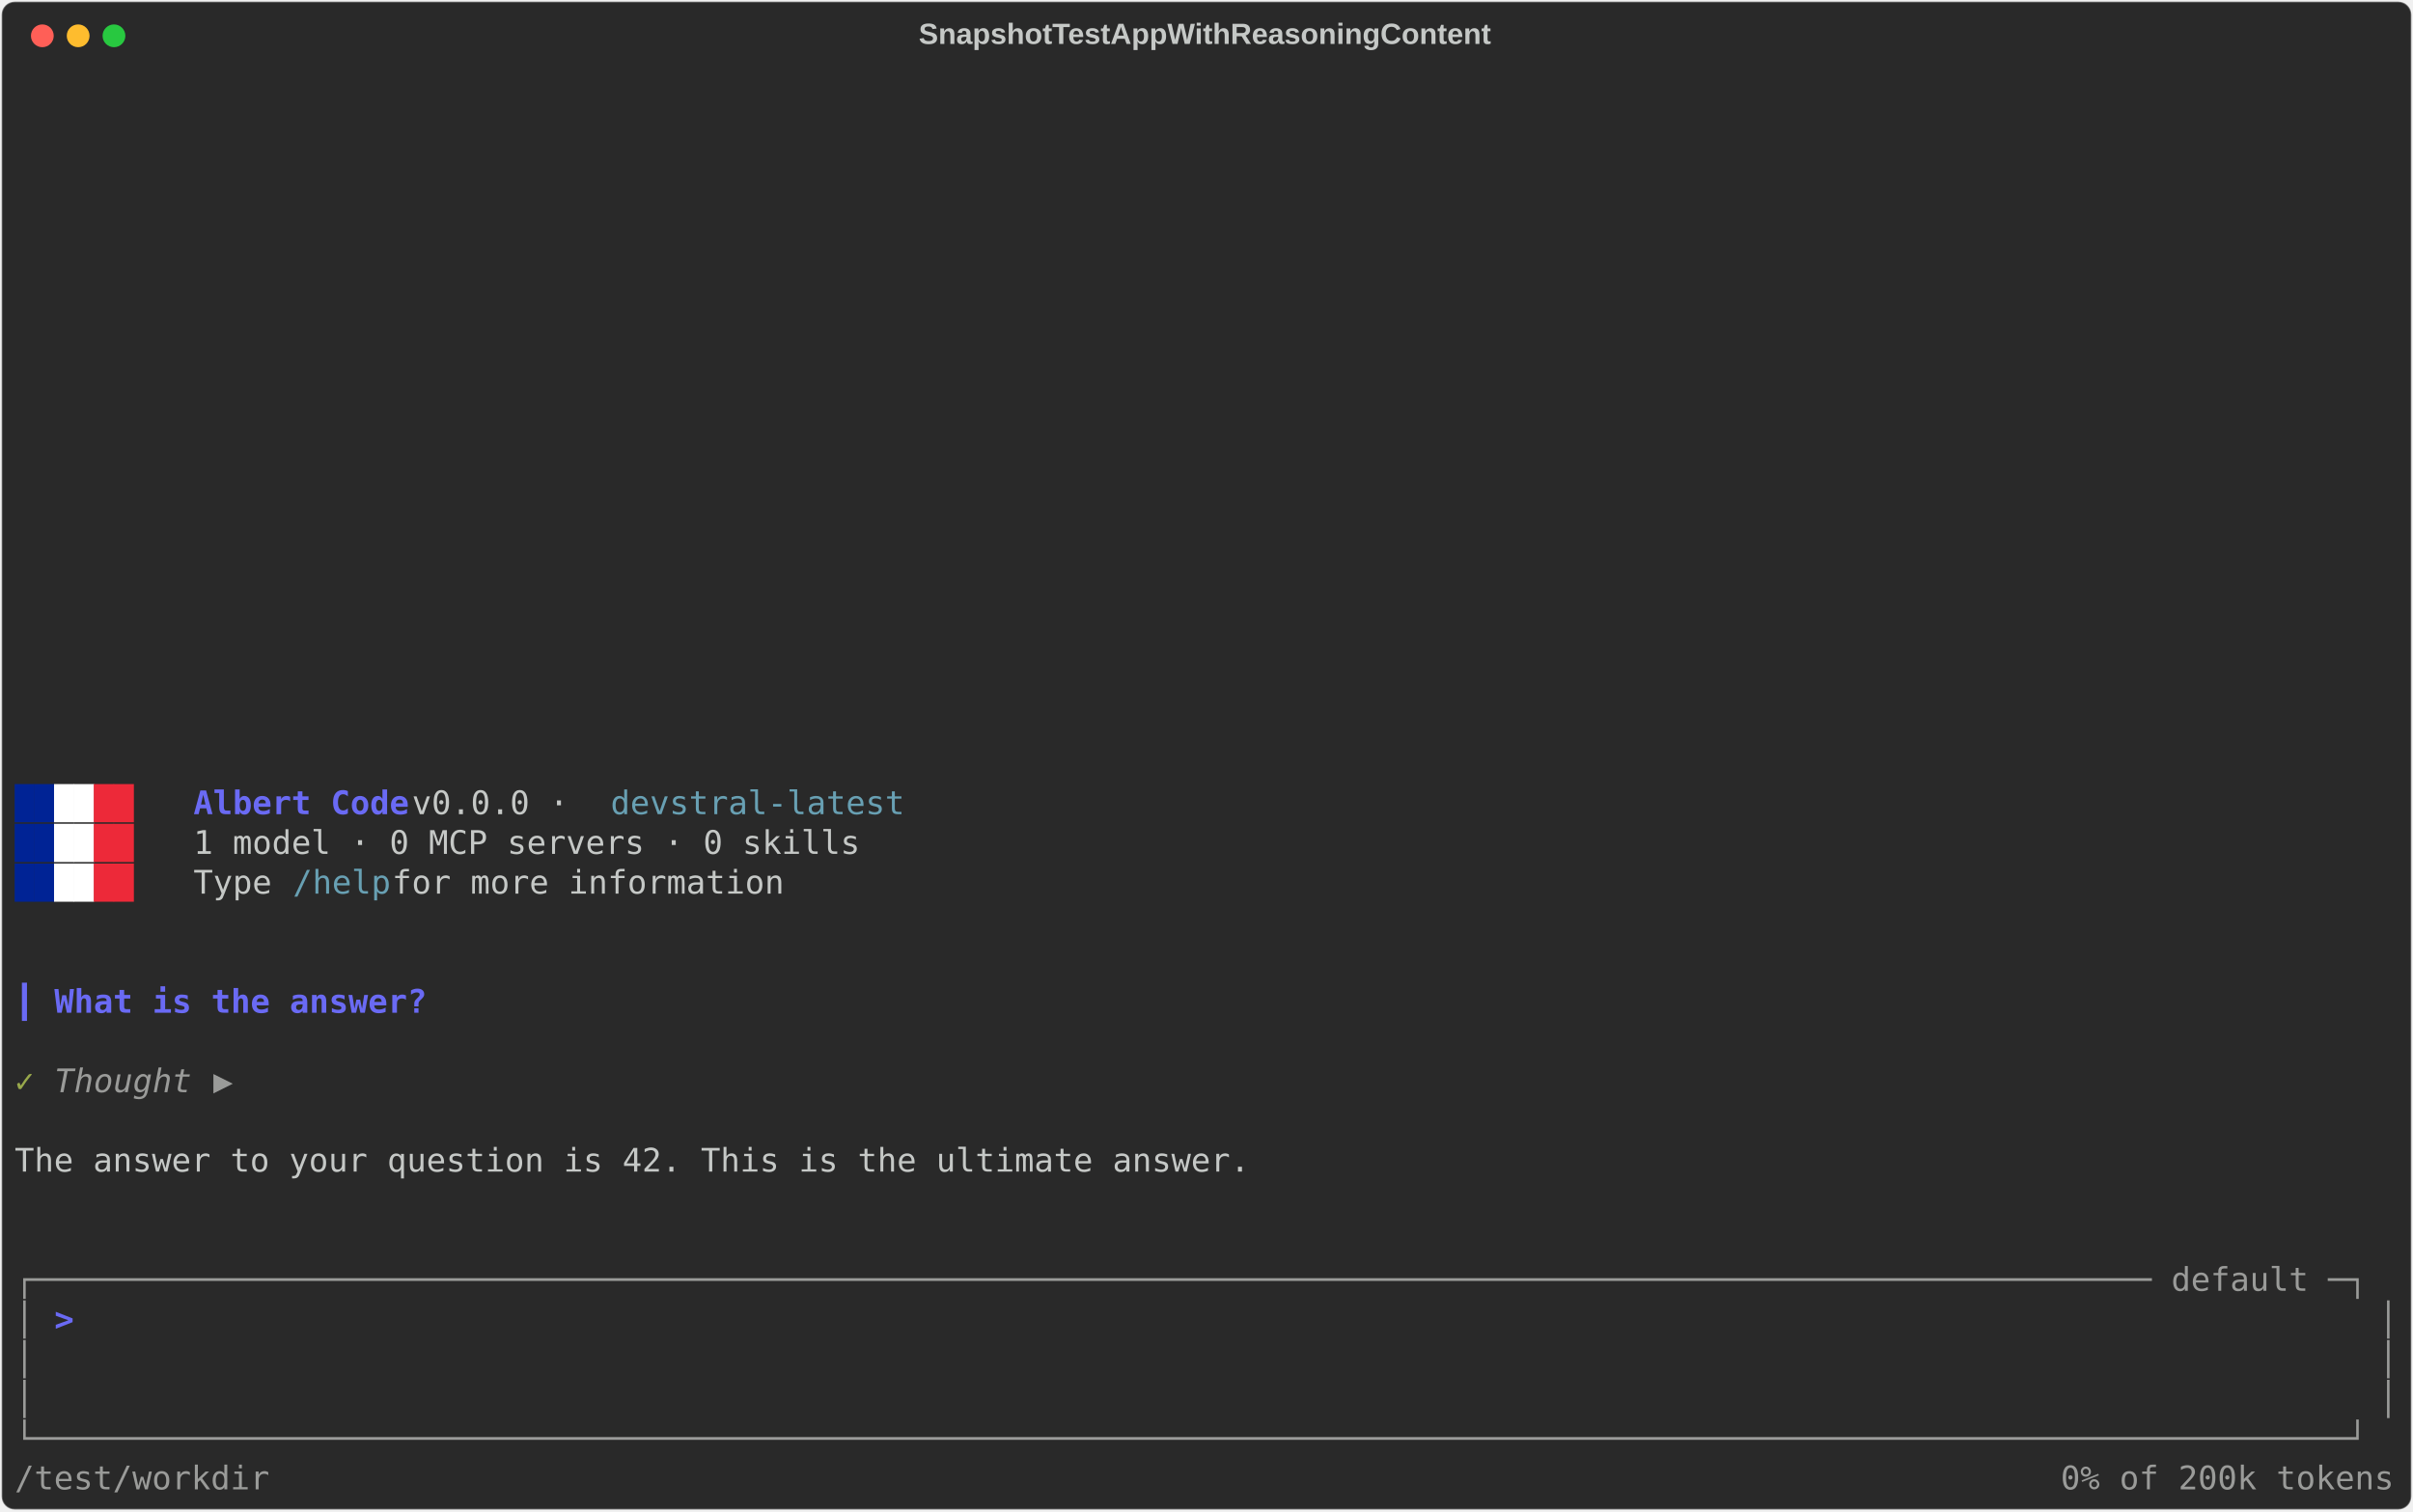
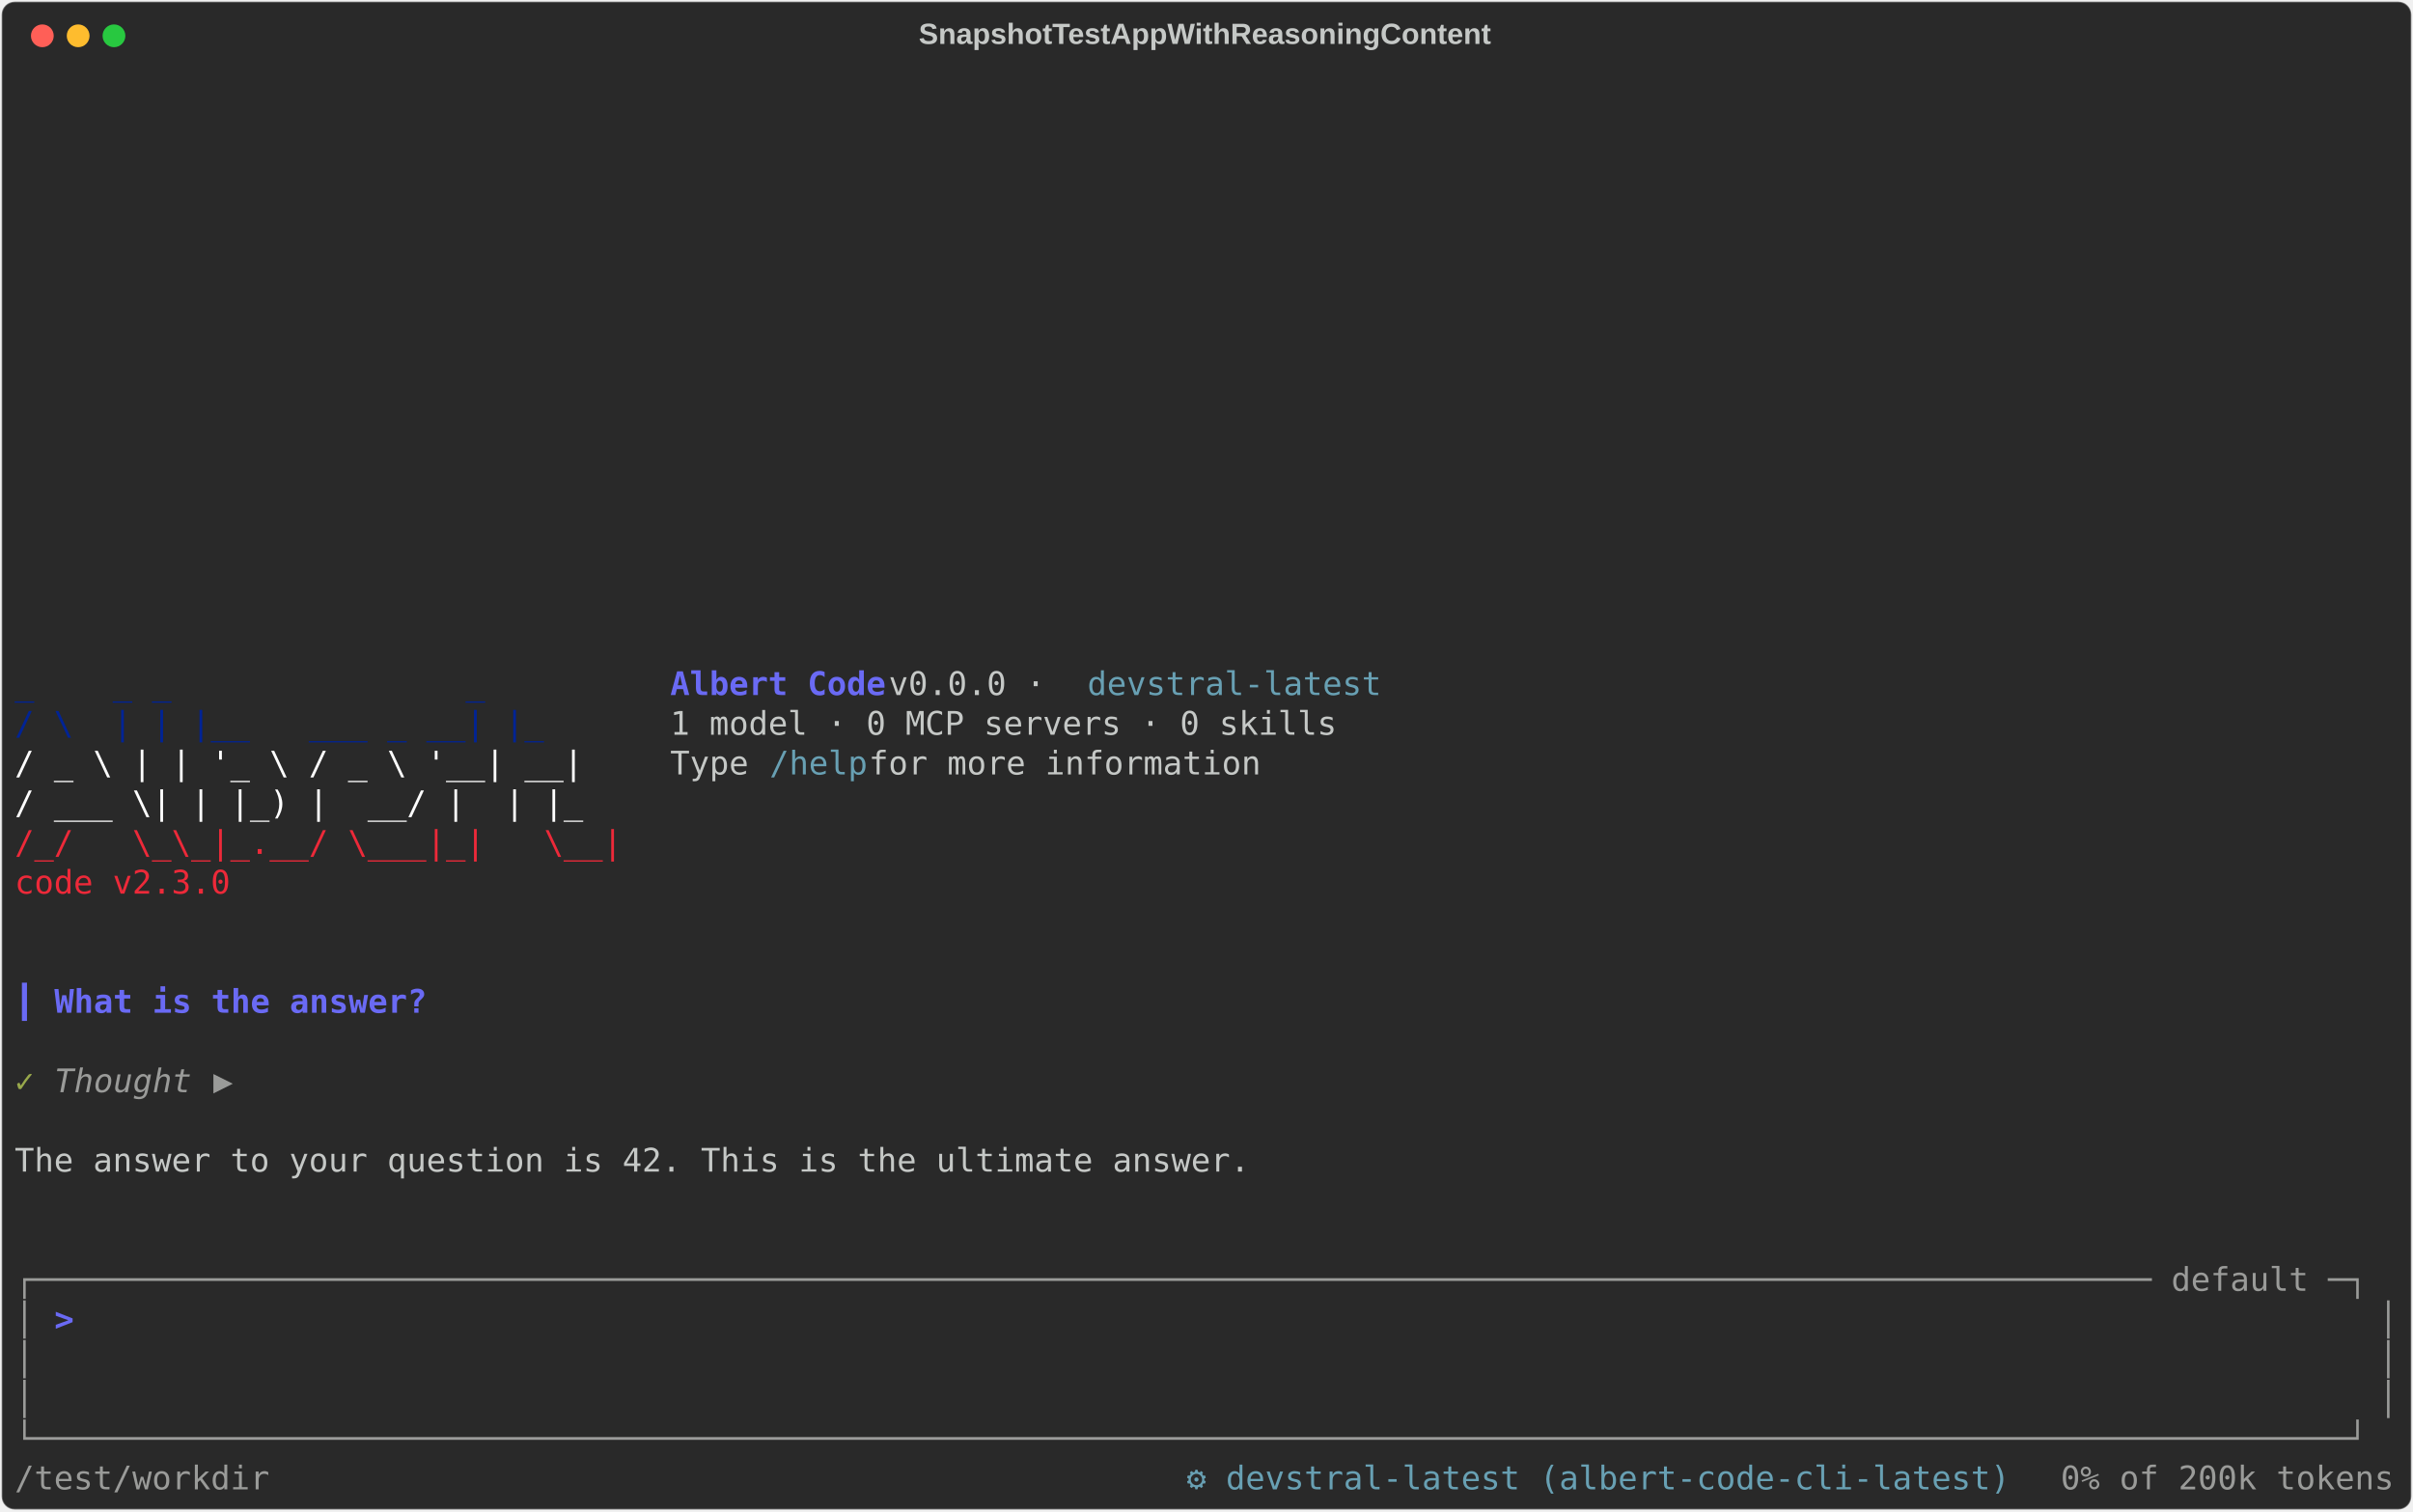
<svg xmlns="http://www.w3.org/2000/svg" class="rich-terminal" viewBox="0 0 1482 928.4">
  <style>

    @font-face {
        font-family: "Fira Code";
        src: local("FiraCode-Regular"),
                url("https://cdnjs.cloudflare.com/ajax/libs/firacode/6.2.0/woff2/FiraCode-Regular.woff2") format("woff2"),
                url("https://cdnjs.cloudflare.com/ajax/libs/firacode/6.2.0/woff/FiraCode-Regular.woff") format("woff");
        font-style: normal;
        font-weight: 400;
    }
    @font-face {
        font-family: "Fira Code";
        src: local("FiraCode-Bold"),
                url("https://cdnjs.cloudflare.com/ajax/libs/firacode/6.2.0/woff2/FiraCode-Bold.woff2") format("woff2"),
                url("https://cdnjs.cloudflare.com/ajax/libs/firacode/6.2.0/woff/FiraCode-Bold.woff") format("woff");
        font-style: bold;
        font-weight: 700;
    }

    .terminal-matrix {
        font-family: Fira Code, monospace;
        font-size: 20px;
        line-height: 24.4px;
        font-variant-east-asian: full-width;
    }

    .terminal-title {
        font-size: 18px;
        font-weight: bold;
        font-family: arial;
    }

    .terminal-r1 { fill: #c5c8c6 }
.terminal-r2 { fill: #002395 }
- .terminal-r3 { fill: #ffffff }
- .terminal-r4 { fill: #ed2939 }
- .terminal-r5 { fill: #6a6af4;font-weight: bold }
- .terminal-r6 { fill: #68a0b3 }
+ .terminal-r3 { fill: #6a6af4;font-weight: bold }
+ .terminal-r4 { fill: #68a0b3 }
+ .terminal-r5 { fill: #ffffff }
+ .terminal-r6 { fill: #ed2939 }
.terminal-r7 { fill: #6a6af4 }
.terminal-r8 { fill: #98a84b }
.terminal-r9 { fill: #9a9b99;font-style: italic; }
.terminal-r10 { fill: #9a9b99 }
    </style>
  <defs>
    <clipPath id="terminal-clip-terminal">
      <rect x="0" y="0" width="1463.0" height="877.4" />
    </clipPath>
    <clipPath id="terminal-line-0">
      <rect x="0" y="1.5" width="1464" height="24.65" />
    </clipPath>
    <clipPath id="terminal-line-1">
      <rect x="0" y="25.9" width="1464" height="24.65" />
    </clipPath>
    <clipPath id="terminal-line-2">
      <rect x="0" y="50.3" width="1464" height="24.65" />
    </clipPath>
    <clipPath id="terminal-line-3">
      <rect x="0" y="74.7" width="1464" height="24.65" />
    </clipPath>
    <clipPath id="terminal-line-4">
      <rect x="0" y="99.1" width="1464" height="24.65" />
    </clipPath>
    <clipPath id="terminal-line-5">
      <rect x="0" y="123.5" width="1464" height="24.65" />
    </clipPath>
    <clipPath id="terminal-line-6">
      <rect x="0" y="147.9" width="1464" height="24.65" />
    </clipPath>
    <clipPath id="terminal-line-7">
      <rect x="0" y="172.3" width="1464" height="24.65" />
    </clipPath>
    <clipPath id="terminal-line-8">
      <rect x="0" y="196.7" width="1464" height="24.65" />
    </clipPath>
    <clipPath id="terminal-line-9">
      <rect x="0" y="221.1" width="1464" height="24.65" />
    </clipPath>
    <clipPath id="terminal-line-10">
      <rect x="0" y="245.5" width="1464" height="24.65" />
    </clipPath>
    <clipPath id="terminal-line-11">
      <rect x="0" y="269.9" width="1464" height="24.65" />
    </clipPath>
    <clipPath id="terminal-line-12">
      <rect x="0" y="294.3" width="1464" height="24.65" />
    </clipPath>
    <clipPath id="terminal-line-13">
      <rect x="0" y="318.7" width="1464" height="24.65" />
    </clipPath>
    <clipPath id="terminal-line-14">
      <rect x="0" y="343.1" width="1464" height="24.65" />
    </clipPath>
    <clipPath id="terminal-line-15">
      <rect x="0" y="367.5" width="1464" height="24.65" />
    </clipPath>
    <clipPath id="terminal-line-16">
      <rect x="0" y="391.9" width="1464" height="24.65" />
    </clipPath>
    <clipPath id="terminal-line-17">
      <rect x="0" y="416.3" width="1464" height="24.65" />
    </clipPath>
    <clipPath id="terminal-line-18">
      <rect x="0" y="440.7" width="1464" height="24.65" />
    </clipPath>
    <clipPath id="terminal-line-19">
      <rect x="0" y="465.1" width="1464" height="24.65" />
    </clipPath>
    <clipPath id="terminal-line-20">
      <rect x="0" y="489.5" width="1464" height="24.65" />
    </clipPath>
    <clipPath id="terminal-line-21">
      <rect x="0" y="513.9" width="1464" height="24.65" />
    </clipPath>
    <clipPath id="terminal-line-22">
      <rect x="0" y="538.3" width="1464" height="24.65" />
    </clipPath>
    <clipPath id="terminal-line-23">
      <rect x="0" y="562.7" width="1464" height="24.65" />
    </clipPath>
    <clipPath id="terminal-line-24">
      <rect x="0" y="587.1" width="1464" height="24.65" />
    </clipPath>
    <clipPath id="terminal-line-25">
      <rect x="0" y="611.5" width="1464" height="24.65" />
    </clipPath>
    <clipPath id="terminal-line-26">
      <rect x="0" y="635.9" width="1464" height="24.65" />
    </clipPath>
    <clipPath id="terminal-line-27">
      <rect x="0" y="660.3" width="1464" height="24.65" />
    </clipPath>
    <clipPath id="terminal-line-28">
      <rect x="0" y="684.7" width="1464" height="24.65" />
    </clipPath>
    <clipPath id="terminal-line-29">
      <rect x="0" y="709.1" width="1464" height="24.65" />
    </clipPath>
    <clipPath id="terminal-line-30">
      <rect x="0" y="733.5" width="1464" height="24.65" />
    </clipPath>
    <clipPath id="terminal-line-31">
      <rect x="0" y="757.9" width="1464" height="24.65" />
    </clipPath>
    <clipPath id="terminal-line-32">
      <rect x="0" y="782.3" width="1464" height="24.65" />
    </clipPath>
    <clipPath id="terminal-line-33">
      <rect x="0" y="806.7" width="1464" height="24.65" />
    </clipPath>
    <clipPath id="terminal-line-34">
      <rect x="0" y="831.1" width="1464" height="24.65" />
    </clipPath>
  </defs>
  <rect fill="#292929" stroke="rgba(255,255,255,0.35)" stroke-width="1" x="1" y="1" width="1480" height="926.4" rx="8" />
  <text class="terminal-title" fill="#c5c8c6" text-anchor="middle" x="740" y="27">SnapshotTestAppWithReasoningContent</text>
  <g transform="translate(26,22)">
    <circle cx="0" cy="0" r="7" fill="#ff5f57" />
    <circle cx="22" cy="0" r="7" fill="#febc2e" />
    <circle cx="44" cy="0" r="7" fill="#28c840" />
  </g>
  <g transform="translate(9, 41)" clip-path="url(#terminal-clip-terminal)">
    <g class="terminal-matrix">
      <text class="terminal-r1" x="1464" y="20" textLength="12.2" clip-path="url(#terminal-line-0)">
</text>
      <text class="terminal-r1" x="1464" y="44.4" textLength="12.2" clip-path="url(#terminal-line-1)">
</text>
      <text class="terminal-r1" x="1464" y="68.8" textLength="12.2" clip-path="url(#terminal-line-2)">
</text>
      <text class="terminal-r1" x="1464" y="93.2" textLength="12.2" clip-path="url(#terminal-line-3)">
</text>
      <text class="terminal-r1" x="1464" y="117.6" textLength="12.2" clip-path="url(#terminal-line-4)">
</text>
      <text class="terminal-r1" x="1464" y="142" textLength="12.2" clip-path="url(#terminal-line-5)">
</text>
      <text class="terminal-r1" x="1464" y="166.4" textLength="12.2" clip-path="url(#terminal-line-6)">
</text>
      <text class="terminal-r1" x="1464" y="190.8" textLength="12.2" clip-path="url(#terminal-line-7)">
</text>
      <text class="terminal-r1" x="1464" y="215.2" textLength="12.2" clip-path="url(#terminal-line-8)">
</text>
      <text class="terminal-r1" x="1464" y="239.6" textLength="12.2" clip-path="url(#terminal-line-9)">
</text>
      <text class="terminal-r1" x="1464" y="264" textLength="12.2" clip-path="url(#terminal-line-10)">
</text>
      <text class="terminal-r1" x="1464" y="288.4" textLength="12.2" clip-path="url(#terminal-line-11)">
</text>
      <text class="terminal-r1" x="1464" y="312.8" textLength="12.2" clip-path="url(#terminal-line-12)">
</text>
      <text class="terminal-r1" x="1464" y="337.2" textLength="12.2" clip-path="url(#terminal-line-13)">
</text>
      <text class="terminal-r1" x="1464" y="361.6" textLength="12.2" clip-path="url(#terminal-line-14)">
</text>
+       <text class="terminal-r2" x="0" y="386" textLength="378.2" clip-path="url(#terminal-line-15)">    _    _ _               _   </text>
+       <text class="terminal-r3" x="402.6" y="386" textLength="134.2" clip-path="url(#terminal-line-15)">Albert Code</text>
+       <text class="terminal-r1" x="536.8" y="386" textLength="122" clip-path="url(#terminal-line-15)"> v0.0.0 · </text>
+       <text class="terminal-r4" x="658.8" y="386" textLength="183" clip-path="url(#terminal-line-15)">devstral-latest</text>
      <text class="terminal-r1" x="1464" y="386" textLength="12.2" clip-path="url(#terminal-line-15)">
</text>
+       <text class="terminal-r2" x="0" y="410.4" textLength="378.2" clip-path="url(#terminal-line-16)">   / \  | | |__   ___ _ __| |_ </text>
+       <text class="terminal-r1" x="402.6" y="410.4" textLength="414.8" clip-path="url(#terminal-line-16)">1 model · 0 MCP servers · 0 skills</text>
      <text class="terminal-r1" x="1464" y="410.4" textLength="12.2" clip-path="url(#terminal-line-16)">
</text>
+       <text class="terminal-r5" x="0" y="434.8" textLength="378.2" clip-path="url(#terminal-line-17)">  / _ \ | | '_ \ / _ \ '__| __|</text>
+       <text class="terminal-r1" x="402.6" y="434.8" textLength="61" clip-path="url(#terminal-line-17)">Type </text>
+       <text class="terminal-r4" x="463.6" y="434.8" textLength="61" clip-path="url(#terminal-line-17)">/help</text>
+       <text class="terminal-r1" x="524.6" y="434.8" textLength="256.2" clip-path="url(#terminal-line-17)"> for more information</text>
      <text class="terminal-r1" x="1464" y="434.8" textLength="12.2" clip-path="url(#terminal-line-17)">
</text>
-       <text class="terminal-r2" x="0" y="459.2" textLength="12.2" clip-path="url(#terminal-line-18)">█</text>
-       <text class="terminal-r2" x="12.2" y="459.2" textLength="12.2" clip-path="url(#terminal-line-18)">█</text>
-       <text class="terminal-r3" x="24.4" y="459.2" textLength="12.2" clip-path="url(#terminal-line-18)">█</text>
-       <text class="terminal-r3" x="36.6" y="459.2" textLength="12.2" clip-path="url(#terminal-line-18)">█</text>
-       <text class="terminal-r4" x="48.8" y="459.2" textLength="12.2" clip-path="url(#terminal-line-18)">█</text>
-       <text class="terminal-r4" x="61" y="459.2" textLength="12.2" clip-path="url(#terminal-line-18)">█</text>
-       <text class="terminal-r5" x="109.8" y="459.2" textLength="134.2" clip-path="url(#terminal-line-18)">Albert Code</text>
-       <text class="terminal-r1" x="244" y="459.2" textLength="122" clip-path="url(#terminal-line-18)"> v0.0.0 · </text>
-       <text class="terminal-r6" x="366" y="459.2" textLength="183" clip-path="url(#terminal-line-18)">devstral-latest</text>
+       <text class="terminal-r5" x="0" y="459.2" textLength="378.2" clip-path="url(#terminal-line-18)"> / ___ \| | |_) |  __/ |  | |_ </text>
      <text class="terminal-r1" x="1464" y="459.2" textLength="12.2" clip-path="url(#terminal-line-18)">
</text>
-       <text class="terminal-r2" x="0" y="483.6" textLength="12.2" clip-path="url(#terminal-line-19)">█</text>
-       <text class="terminal-r2" x="12.2" y="483.6" textLength="12.2" clip-path="url(#terminal-line-19)">█</text>
-       <text class="terminal-r3" x="24.4" y="483.6" textLength="12.2" clip-path="url(#terminal-line-19)">█</text>
-       <text class="terminal-r3" x="36.6" y="483.6" textLength="12.2" clip-path="url(#terminal-line-19)">█</text>
-       <text class="terminal-r4" x="48.8" y="483.6" textLength="12.2" clip-path="url(#terminal-line-19)">█</text>
-       <text class="terminal-r4" x="61" y="483.6" textLength="12.2" clip-path="url(#terminal-line-19)">█</text>
-       <text class="terminal-r1" x="109.8" y="483.6" textLength="414.8" clip-path="url(#terminal-line-19)">1 model · 0 MCP servers · 0 skills</text>
+       <text class="terminal-r6" x="0" y="483.6" textLength="378.2" clip-path="url(#terminal-line-19)">/_/   \_\_|_.__/ \___|_|   \__|</text>
      <text class="terminal-r1" x="1464" y="483.6" textLength="12.2" clip-path="url(#terminal-line-19)">
</text>
-       <text class="terminal-r2" x="0" y="508" textLength="12.2" clip-path="url(#terminal-line-20)">█</text>
-       <text class="terminal-r2" x="12.2" y="508" textLength="12.2" clip-path="url(#terminal-line-20)">█</text>
-       <text class="terminal-r3" x="24.4" y="508" textLength="12.2" clip-path="url(#terminal-line-20)">█</text>
-       <text class="terminal-r3" x="36.6" y="508" textLength="12.2" clip-path="url(#terminal-line-20)">█</text>
-       <text class="terminal-r4" x="48.8" y="508" textLength="12.2" clip-path="url(#terminal-line-20)">█</text>
-       <text class="terminal-r4" x="61" y="508" textLength="12.2" clip-path="url(#terminal-line-20)">█</text>
-       <text class="terminal-r1" x="109.8" y="508" textLength="61" clip-path="url(#terminal-line-20)">Type </text>
-       <text class="terminal-r6" x="170.8" y="508" textLength="61" clip-path="url(#terminal-line-20)">/help</text>
-       <text class="terminal-r1" x="231.8" y="508" textLength="256.2" clip-path="url(#terminal-line-20)"> for more information</text>
+       <text class="terminal-r6" x="0" y="508" textLength="353.8" clip-path="url(#terminal-line-20)">                  code v2.3.0</text>
      <text class="terminal-r1" x="1464" y="508" textLength="12.2" clip-path="url(#terminal-line-20)">
</text>
      <text class="terminal-r1" x="1464" y="532.4" textLength="12.2" clip-path="url(#terminal-line-21)">
</text>
      <text class="terminal-r1" x="1464" y="556.8" textLength="12.2" clip-path="url(#terminal-line-22)">
</text>
      <text class="terminal-r7" x="0" y="581.2" textLength="12.2" clip-path="url(#terminal-line-23)">┃</text>
-       <text class="terminal-r5" x="24.4" y="581.2" textLength="231.8" clip-path="url(#terminal-line-23)">What is the answer?</text>
+       <text class="terminal-r3" x="24.4" y="581.2" textLength="231.8" clip-path="url(#terminal-line-23)">What is the answer?</text>
      <text class="terminal-r1" x="1464" y="581.2" textLength="12.2" clip-path="url(#terminal-line-23)">
</text>
      <text class="terminal-r1" x="1464" y="605.6" textLength="12.2" clip-path="url(#terminal-line-24)">
</text>
      <text class="terminal-r8" x="0" y="630" textLength="12.2" clip-path="url(#terminal-line-25)">✓</text>
      <text class="terminal-r9" x="24.4" y="630" textLength="85.4" clip-path="url(#terminal-line-25)">Thought</text>
      <text class="terminal-r9" x="122" y="630" textLength="12.2" clip-path="url(#terminal-line-25)">▶</text>
      <text class="terminal-r1" x="1464" y="630" textLength="12.2" clip-path="url(#terminal-line-25)">
</text>
      <text class="terminal-r1" x="1464" y="654.4" textLength="12.2" clip-path="url(#terminal-line-26)">
</text>
      <text class="terminal-r1" x="0" y="678.8" textLength="768.6" clip-path="url(#terminal-line-27)">The answer to your question is 42. This is the ultimate answer.</text>
      <text class="terminal-r1" x="1464" y="678.8" textLength="12.2" clip-path="url(#terminal-line-27)">
</text>
      <text class="terminal-r1" x="1464" y="703.2" textLength="12.2" clip-path="url(#terminal-line-28)">
</text>
      <text class="terminal-r1" x="1464" y="727.6" textLength="12.2" clip-path="url(#terminal-line-29)">
</text>
      <text class="terminal-r10" x="0" y="752" textLength="1464" clip-path="url(#terminal-line-30)">┌──────────────────────────────────────────────────────────────────────────────────────────────────────────── default ─┐</text>
      <text class="terminal-r1" x="1464" y="752" textLength="12.2" clip-path="url(#terminal-line-30)">
</text>
      <text class="terminal-r10" x="0" y="776.4" textLength="12.2" clip-path="url(#terminal-line-31)">│</text>
-       <text class="terminal-r5" x="24.4" y="776.4" textLength="12.2" clip-path="url(#terminal-line-31)">&gt;</text>
+       <text class="terminal-r3" x="24.4" y="776.4" textLength="12.2" clip-path="url(#terminal-line-31)">&gt;</text>
      <text class="terminal-r10" x="1451.8" y="776.4" textLength="12.2" clip-path="url(#terminal-line-31)">│</text>
      <text class="terminal-r1" x="1464" y="776.4" textLength="12.2" clip-path="url(#terminal-line-31)">
</text>
      <text class="terminal-r10" x="0" y="800.8" textLength="12.2" clip-path="url(#terminal-line-32)">│</text>
      <text class="terminal-r10" x="1451.8" y="800.8" textLength="12.2" clip-path="url(#terminal-line-32)">│</text>
      <text class="terminal-r1" x="1464" y="800.8" textLength="12.2" clip-path="url(#terminal-line-32)">
</text>
      <text class="terminal-r10" x="0" y="825.2" textLength="12.2" clip-path="url(#terminal-line-33)">│</text>
      <text class="terminal-r10" x="1451.8" y="825.2" textLength="12.2" clip-path="url(#terminal-line-33)">│</text>
      <text class="terminal-r1" x="1464" y="825.2" textLength="12.2" clip-path="url(#terminal-line-33)">
</text>
      <text class="terminal-r10" x="0" y="849.6" textLength="1464" clip-path="url(#terminal-line-34)">└──────────────────────────────────────────────────────────────────────────────────────────────────────────────────────┘</text>
      <text class="terminal-r1" x="1464" y="849.6" textLength="12.2" clip-path="url(#terminal-line-34)">
</text>
      <text class="terminal-r10" x="0" y="874" textLength="158.6" clip-path="url(#terminal-line-35)">/test/workdir</text>
+       <text class="terminal-r4" x="719.8" y="874" textLength="512.4" clip-path="url(#terminal-line-35)">⚙ devstral-latest (albert-code-cli-latest)</text>
      <text class="terminal-r10" x="1256.6" y="874" textLength="207.4" clip-path="url(#terminal-line-35)">0% of 200k tokens</text>
    </g>
  </g>
</svg>
